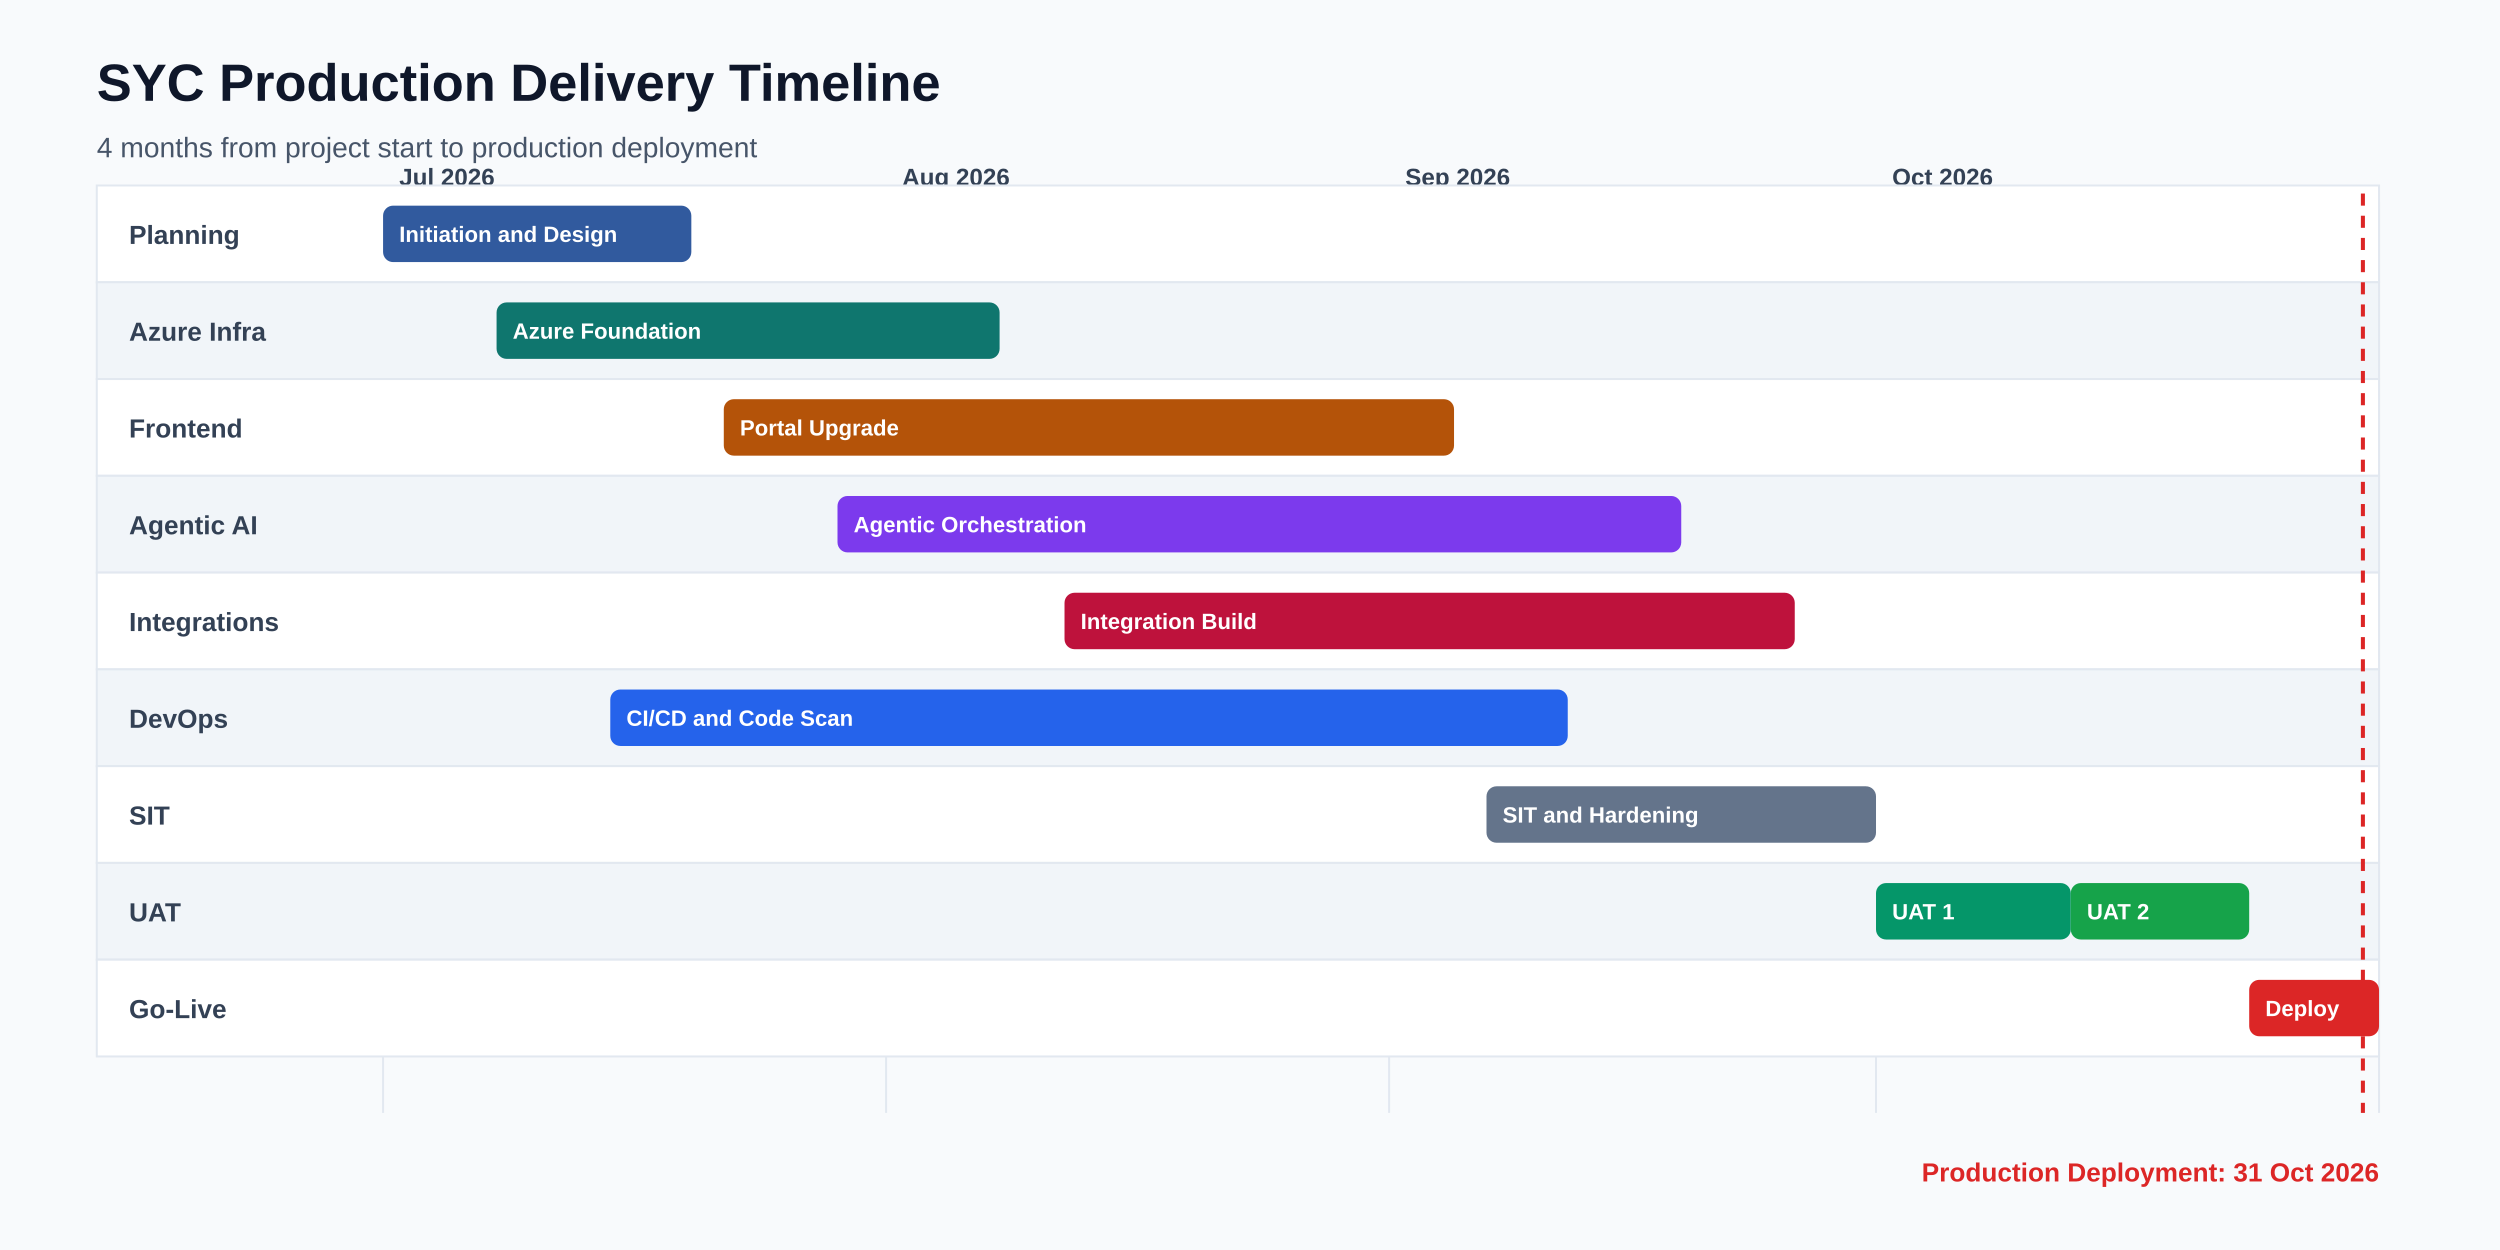
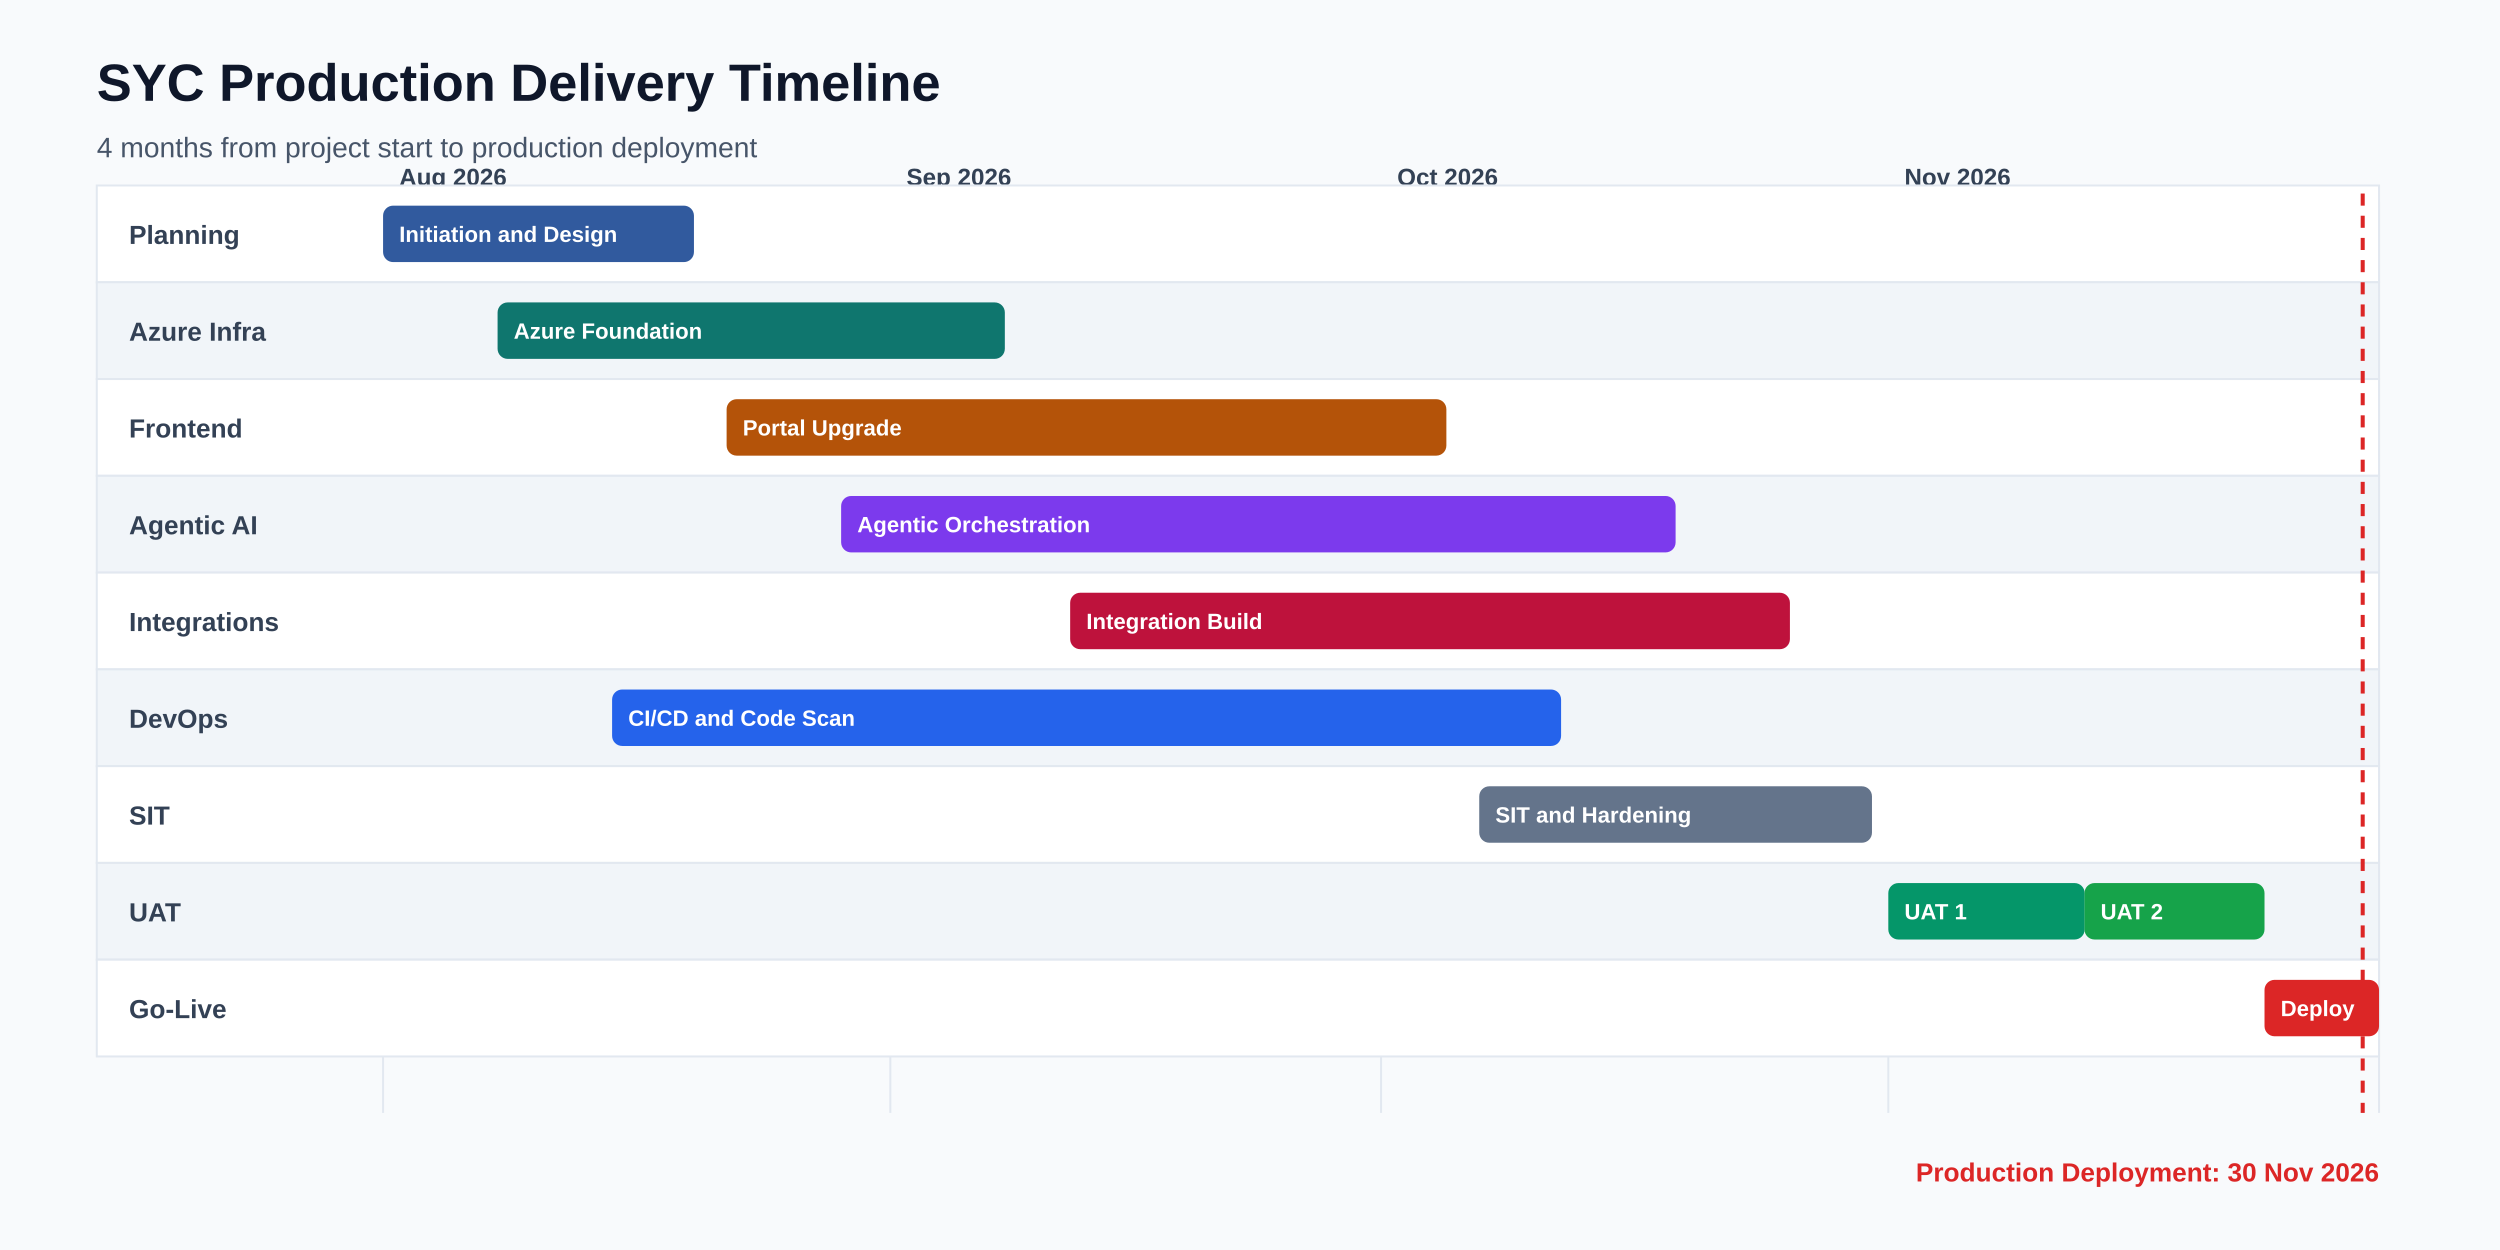
<svg xmlns="http://www.w3.org/2000/svg" width="1240" height="620" viewBox="0 0 1240 620">
  <rect width="100%" height="100%" fill="#F8FAFC" />
  <text x="48" y="50" font-family="Arial, sans-serif" font-size="26" font-weight="700" fill="#0F172A">SYC Production Delivery Timeline</text>
  <text x="48" y="78" font-family="Arial, sans-serif" font-size="14" fill="#475569">4 months from project start to production deployment</text>
  <line x1="190" y1="100" x2="1180" y2="100" stroke="#CBD5E1" stroke-width="1" />
  <line x1="190.0" y1="100" x2="190.0" y2="552" stroke="#E2E8F0" stroke-width="1" />
-   <text x="198.0" y="92" font-family="Arial, sans-serif" font-size="12" font-weight="700" fill="#334155">Jul 2026</text>
-   <line x1="439.5" y1="100" x2="439.5" y2="552" stroke="#E2E8F0" stroke-width="1" />
-   <text x="447.5" y="92" font-family="Arial, sans-serif" font-size="12" font-weight="700" fill="#334155">Aug 2026</text>
-   <line x1="689.0" y1="100" x2="689.0" y2="552" stroke="#E2E8F0" stroke-width="1" />
-   <text x="697.0" y="92" font-family="Arial, sans-serif" font-size="12" font-weight="700" fill="#334155">Sep 2026</text>
-   <line x1="930.5" y1="100" x2="930.5" y2="552" stroke="#E2E8F0" stroke-width="1" />
-   <text x="938.5" y="92" font-family="Arial, sans-serif" font-size="12" font-weight="700" fill="#334155">Oct 2026</text>
+   <text x="198.0" y="92" font-family="Arial, sans-serif" font-size="12" font-weight="700" fill="#334155">Aug 2026</text>
+   <line x1="441.6" y1="100" x2="441.6" y2="552" stroke="#E2E8F0" stroke-width="1" />
+   <text x="449.6" y="92" font-family="Arial, sans-serif" font-size="12" font-weight="700" fill="#334155">Sep 2026</text>
+   <line x1="685.0" y1="100" x2="685.0" y2="552" stroke="#E2E8F0" stroke-width="1" />
+   <text x="693.0" y="92" font-family="Arial, sans-serif" font-size="12" font-weight="700" fill="#334155">Oct 2026</text>
+   <line x1="936.6" y1="100" x2="936.6" y2="552" stroke="#E2E8F0" stroke-width="1" />
+   <text x="944.6" y="92" font-family="Arial, sans-serif" font-size="12" font-weight="700" fill="#334155">Nov 2026</text>
  <line x1="1180.0" y1="100" x2="1180.0" y2="552" stroke="#E2E8F0" stroke-width="1" />
  <rect x="48" y="92" width="1132" height="48" fill="#FFFFFF" stroke="#E2E8F0" />
  <rect x="48" y="140" width="1132" height="48" fill="#F1F5F9" stroke="#E2E8F0" />
  <rect x="48" y="188" width="1132" height="48" fill="#FFFFFF" stroke="#E2E8F0" />
  <rect x="48" y="236" width="1132" height="48" fill="#F1F5F9" stroke="#E2E8F0" />
  <rect x="48" y="284" width="1132" height="48" fill="#FFFFFF" stroke="#E2E8F0" />
  <rect x="48" y="332" width="1132" height="48" fill="#F1F5F9" stroke="#E2E8F0" />
  <rect x="48" y="380" width="1132" height="48" fill="#FFFFFF" stroke="#E2E8F0" />
  <rect x="48" y="428" width="1132" height="48" fill="#F1F5F9" stroke="#E2E8F0" />
  <rect x="48" y="476" width="1132" height="48" fill="#FFFFFF" stroke="#E2E8F0" />
  <text x="64" y="121" font-family="Arial, sans-serif" font-size="13" font-weight="700" fill="#334155">Planning</text>
  <text x="64" y="169" font-family="Arial, sans-serif" font-size="13" font-weight="700" fill="#334155">Azure Infra</text>
  <text x="64" y="217" font-family="Arial, sans-serif" font-size="13" font-weight="700" fill="#334155">Frontend</text>
  <text x="64" y="265" font-family="Arial, sans-serif" font-size="13" font-weight="700" fill="#334155">Agentic AI</text>
  <text x="64" y="313" font-family="Arial, sans-serif" font-size="13" font-weight="700" fill="#334155">Integrations</text>
  <text x="64" y="361" font-family="Arial, sans-serif" font-size="13" font-weight="700" fill="#334155">DevOps</text>
  <text x="64" y="409" font-family="Arial, sans-serif" font-size="13" font-weight="700" fill="#334155">SIT</text>
  <text x="64" y="457" font-family="Arial, sans-serif" font-size="13" font-weight="700" fill="#334155">UAT</text>
  <text x="64" y="505" font-family="Arial, sans-serif" font-size="13" font-weight="700" fill="#334155">Go-Live</text>
-   <rect x="190.0" y="102" width="152.9" height="28" rx="5" fill="#315A9E" />
+   <rect x="190.0" y="102" width="154.2" height="28" rx="5" fill="#315A9E" />
  <text x="198.0" y="120" font-family="Arial, sans-serif" font-size="11" font-weight="700" fill="#FFFFFF">Initiation and Design</text>
-   <rect x="246.3" y="150" width="249.5" height="28" rx="5" fill="#0F766E" />
-   <text x="254.3" y="168" font-family="Arial, sans-serif" font-size="11" font-weight="700" fill="#FFFFFF">Azure Foundation</text>
-   <rect x="359.0" y="198" width="362.2" height="28" rx="5" fill="#B45309" />
-   <text x="367.0" y="216" font-family="Arial, sans-serif" font-size="11" font-weight="700" fill="#FFFFFF">Portal Upgrade</text>
-   <rect x="415.4" y="246" width="418.5" height="28" rx="5" fill="#7C3AED" />
-   <text x="423.4" y="264" font-family="Arial, sans-serif" font-size="11" font-weight="700" fill="#FFFFFF">Agentic Orchestration</text>
-   <rect x="528.0" y="294" width="362.2" height="28" rx="5" fill="#BE123C" />
-   <text x="536.0" y="312" font-family="Arial, sans-serif" font-size="11" font-weight="700" fill="#FFFFFF">Integration Build</text>
-   <rect x="302.7" y="342" width="474.9" height="28" rx="5" fill="#2563EB" />
-   <text x="310.7" y="360" font-family="Arial, sans-serif" font-size="11" font-weight="700" fill="#FFFFFF">CI/CD and Code Scan</text>
-   <rect x="737.3" y="390" width="193.2" height="28" rx="5" fill="#64748B" />
-   <text x="745.3" y="408" font-family="Arial, sans-serif" font-size="11" font-weight="700" fill="#FFFFFF">SIT and Hardening</text>
-   <rect x="930.5" y="438" width="96.6" height="28" rx="5" fill="#059669" />
-   <text x="938.5" y="456" font-family="Arial, sans-serif" font-size="11" font-weight="700" fill="#FFFFFF">UAT 1</text>
-   <rect x="1027.1" y="438" width="88.5" height="28" rx="5" fill="#16A34A" />
-   <text x="1035.1" y="456" font-family="Arial, sans-serif" font-size="11" font-weight="700" fill="#FFFFFF">UAT 2</text>
-   <rect x="1115.6" y="486" width="64.4" height="28" rx="5" fill="#DC2626" />
-   <text x="1123.6" y="504" font-family="Arial, sans-serif" font-size="11" font-weight="700" fill="#FFFFFF">Deploy</text>
-   <line x1="1172.0" y1="96" x2="1172.0" y2="552" stroke="#DC2626" stroke-width="2" stroke-dasharray="6 5" />
-   <text x="1180" y="586" text-anchor="end" font-family="Arial, sans-serif" font-size="13" font-weight="700" fill="#DC2626">Production Deployment: 31 Oct 2026</text>
+   <rect x="246.8" y="150" width="251.6" height="28" rx="5" fill="#0F766E" />
+   <text x="254.8" y="168" font-family="Arial, sans-serif" font-size="11" font-weight="700" fill="#FFFFFF">Azure Foundation</text>
+   <rect x="360.4" y="198" width="357.0" height="28" rx="5" fill="#B45309" />
+   <text x="368.4" y="216" font-family="Arial, sans-serif" font-size="11" font-weight="700" fill="#FFFFFF">Portal Upgrade</text>
+   <rect x="417.2" y="246" width="413.9" height="28" rx="5" fill="#7C3AED" />
+   <text x="425.2" y="264" font-family="Arial, sans-serif" font-size="11" font-weight="700" fill="#FFFFFF">Agentic Orchestration</text>
+   <rect x="530.8" y="294" width="357.0" height="28" rx="5" fill="#BE123C" />
+   <text x="538.8" y="312" font-family="Arial, sans-serif" font-size="11" font-weight="700" fill="#FFFFFF">Integration Build</text>
+   <rect x="303.6" y="342" width="470.7" height="28" rx="5" fill="#2563EB" />
+   <text x="311.6" y="360" font-family="Arial, sans-serif" font-size="11" font-weight="700" fill="#FFFFFF">CI/CD and Code Scan</text>
+   <rect x="733.7" y="390" width="194.8" height="28" rx="5" fill="#64748B" />
+   <text x="741.7" y="408" font-family="Arial, sans-serif" font-size="11" font-weight="700" fill="#FFFFFF">SIT and Hardening</text>
+   <rect x="936.6" y="438" width="97.4" height="28" rx="5" fill="#059669" />
+   <text x="944.6" y="456" font-family="Arial, sans-serif" font-size="11" font-weight="700" fill="#FFFFFF">UAT 1</text>
+   <rect x="1033.9" y="438" width="89.3" height="28" rx="5" fill="#16A34A" />
+   <text x="1041.9" y="456" font-family="Arial, sans-serif" font-size="11" font-weight="700" fill="#FFFFFF">UAT 2</text>
+   <rect x="1123.2" y="486" width="56.8" height="28" rx="5" fill="#DC2626" />
+   <text x="1131.2" y="504" font-family="Arial, sans-serif" font-size="11" font-weight="700" fill="#FFFFFF">Deploy</text>
+   <line x1="1171.9" y1="96" x2="1171.9" y2="552" stroke="#DC2626" stroke-width="2" stroke-dasharray="6 5" />
+   <text x="1180" y="586" text-anchor="end" font-family="Arial, sans-serif" font-size="13" font-weight="700" fill="#DC2626">Production Deployment: 30 Nov 2026</text>
</svg>
